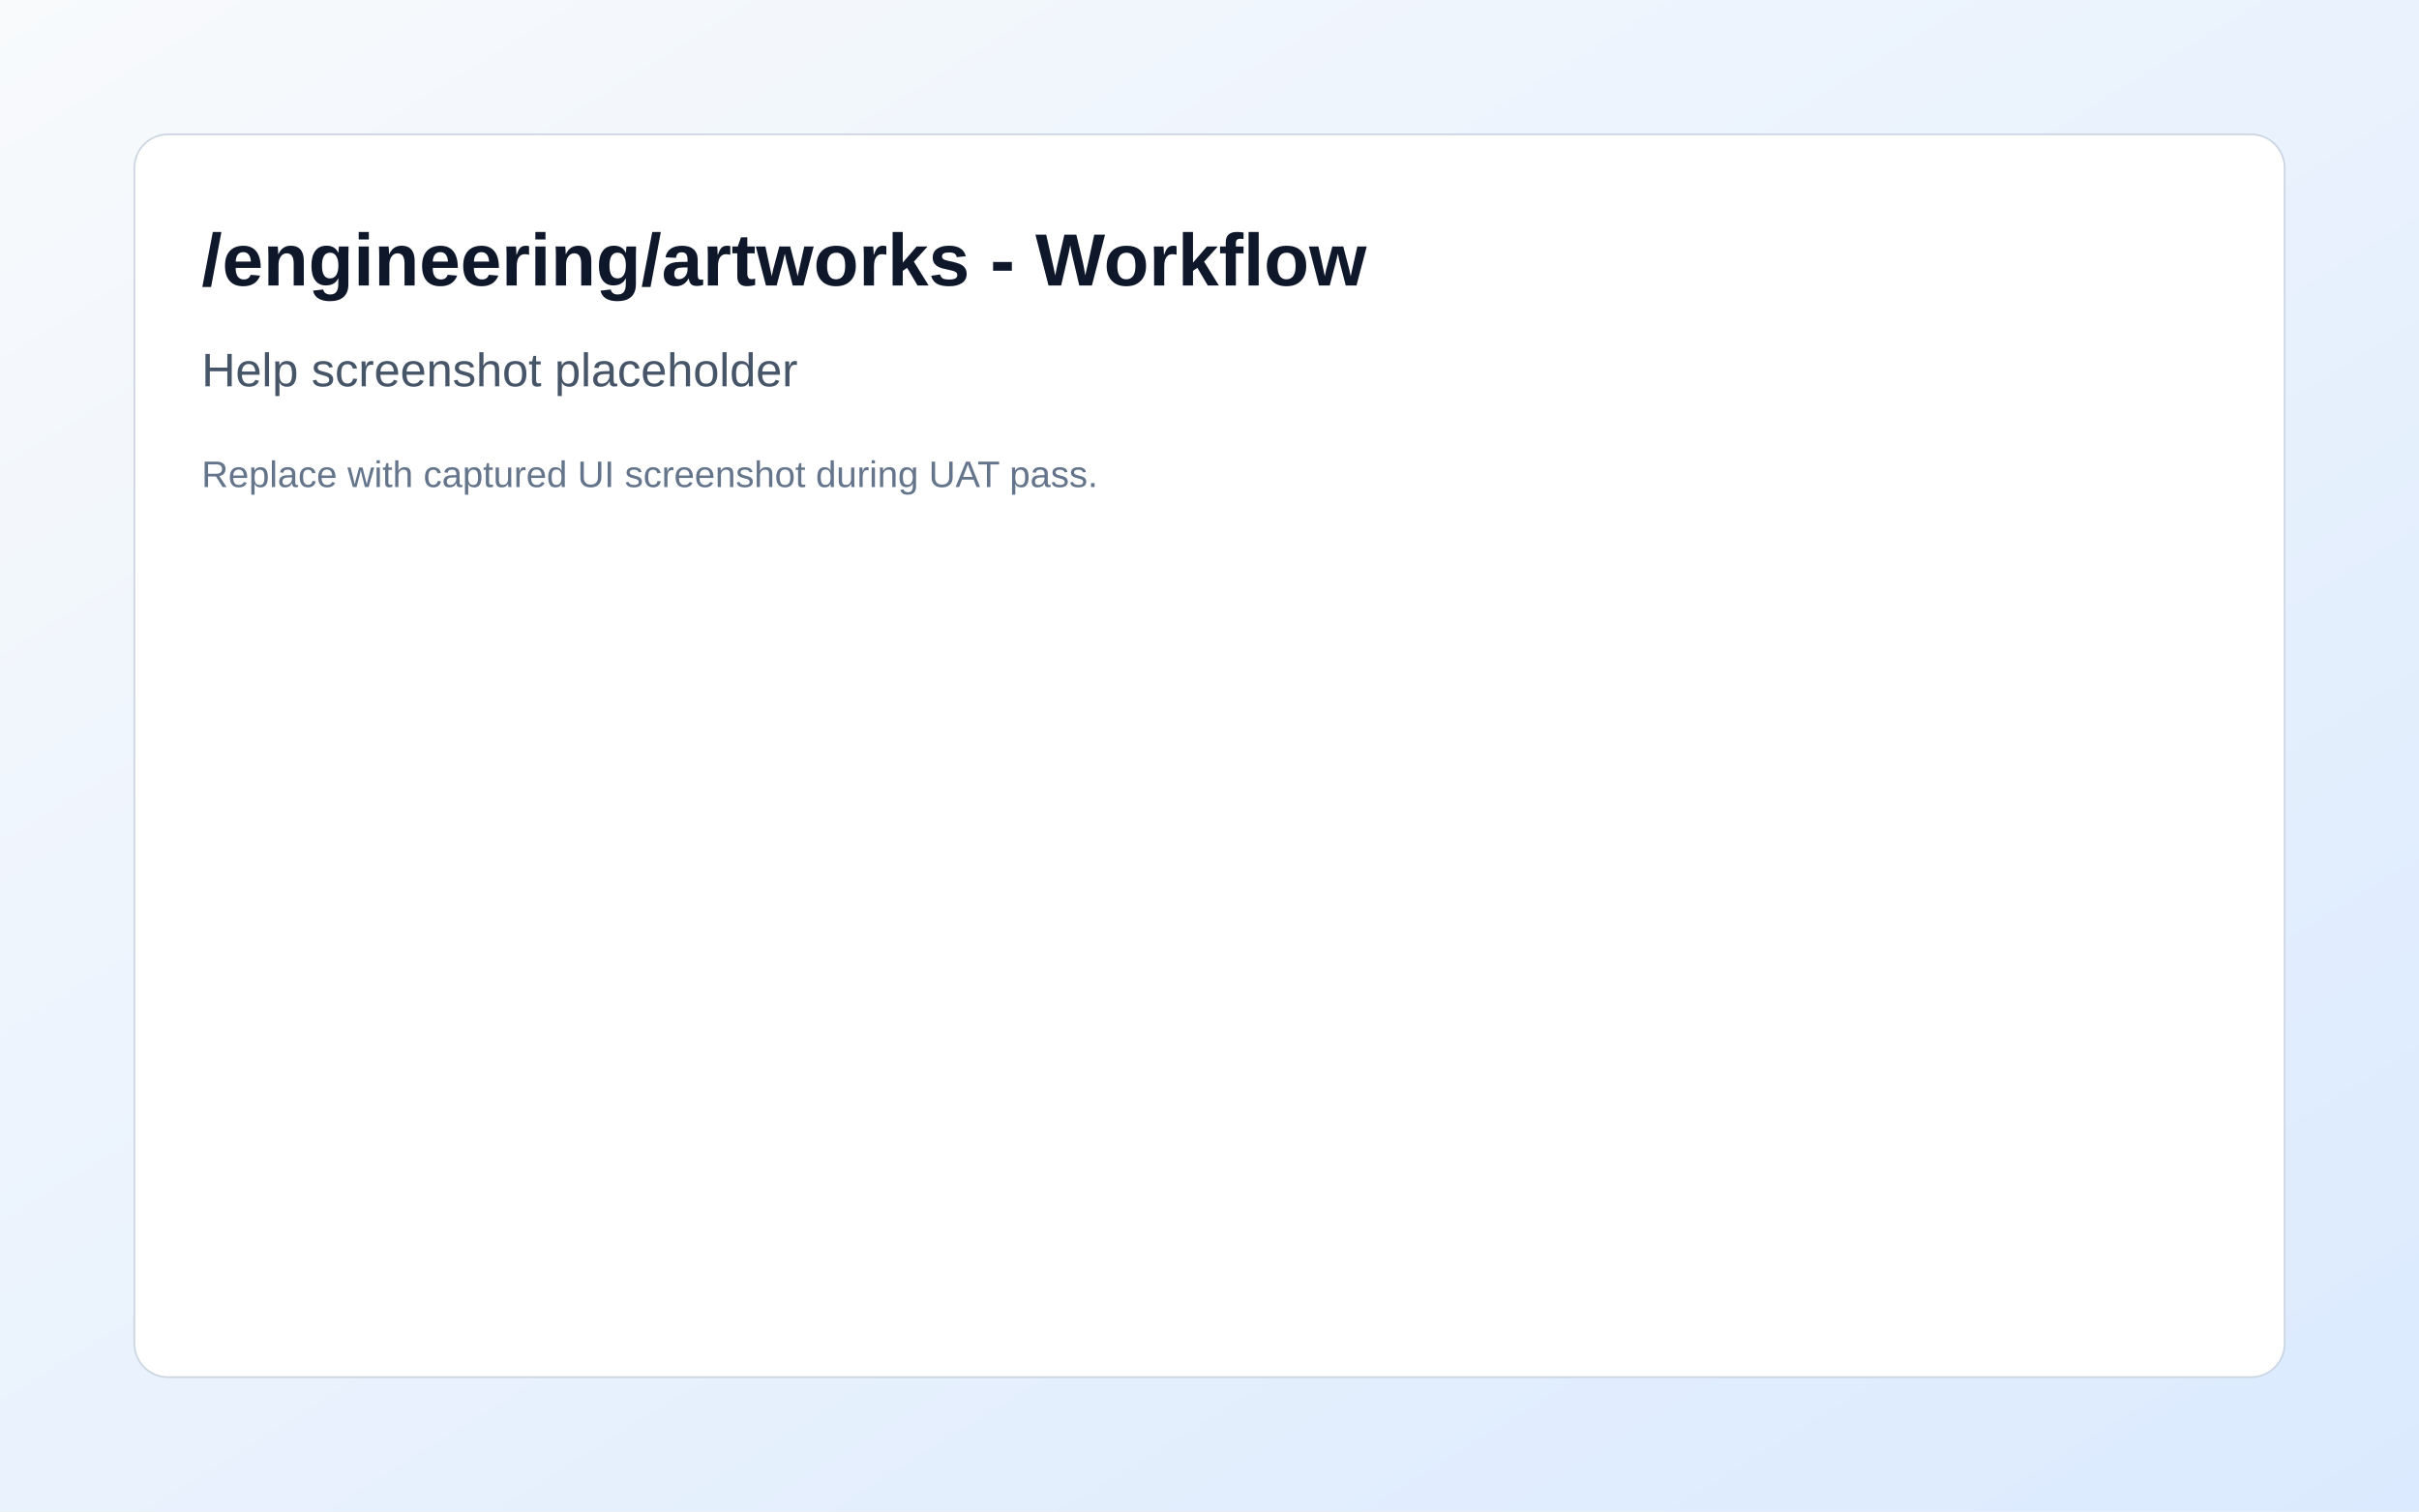
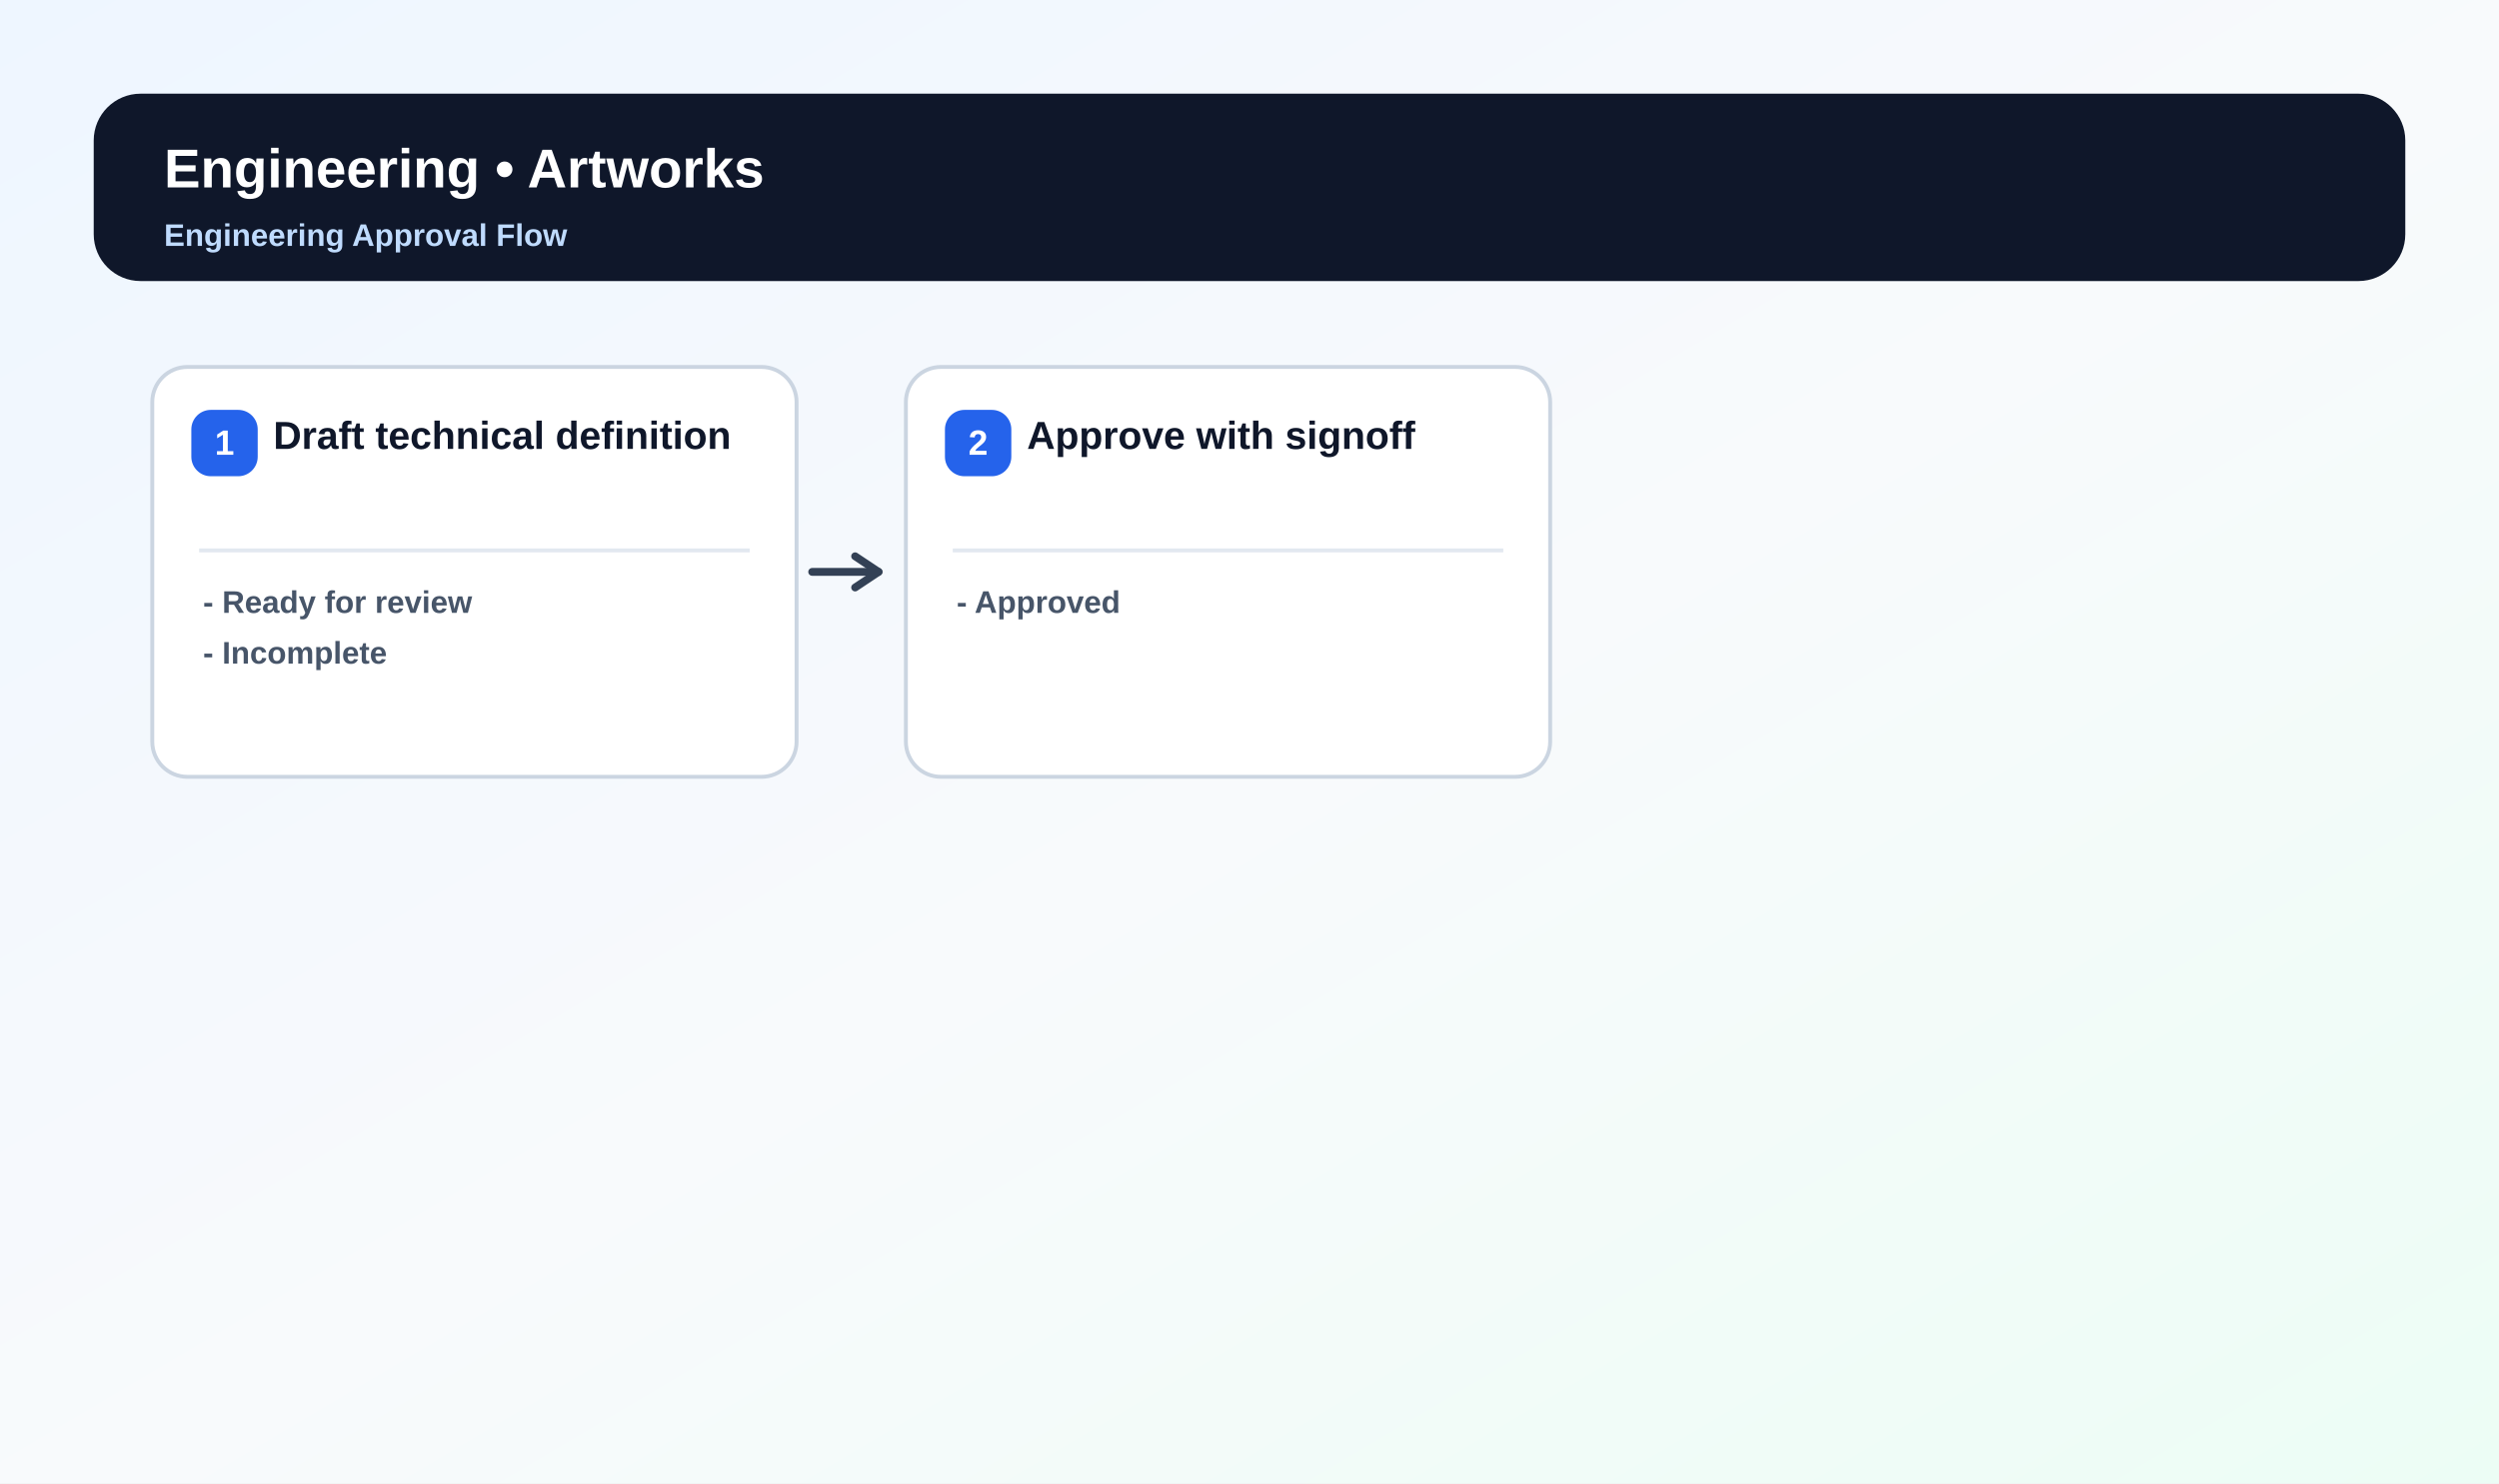
- <svg xmlns="http://www.w3.org/2000/svg" width="1440" height="900" viewBox="0 0 1440 900" role="img" aria-label="/engineering/artworks - Workflow">
+ <svg xmlns="http://www.w3.org/2000/svg" width="1280" height="760" viewBox="0 0 1280 760" role="img" aria-label="Engineering • Artworks workflow">
  <defs>
-     <linearGradient id="g" x1="0" x2="1" y1="0" y2="1">
-       <stop offset="0%" stop-color="#f8fafc" />
-       <stop offset="100%" stop-color="#dbeafe" />
+     <linearGradient id="bg" x1="0" y1="0" x2="1" y2="1">
+       <stop offset="0%" stop-color="#eef6ff" />
+       <stop offset="52%" stop-color="#f8fafc" />
+       <stop offset="100%" stop-color="#ecfdf5" />
    </linearGradient>
  </defs>
-   <rect width="1440" height="900" fill="url(#g)" />
-   <rect x="80" y="80" width="1280" height="740" rx="20" fill="#ffffff" stroke="#cbd5e1" />
-   <text x="120" y="170" fill="#0f172a" font-size="44" font-family="Arial, sans-serif" font-weight="700">/engineering/artworks - Workflow</text>
-   <text x="120" y="230" fill="#475569" font-size="28" font-family="Arial, sans-serif">Help screenshot placeholder</text>
-   <text x="120" y="290" fill="#64748b" font-size="22" font-family="Arial, sans-serif">Replace with captured UI screenshot during UAT pass.</text>
+   <rect width="1280" height="760" fill="url(#bg)" />
+   <rect x="48" y="48" width="1184" height="96" rx="24" fill="#0f172a" />
+   <text x="84" y="96" font-family="Arial, sans-serif" font-size="28" font-weight="800" fill="#ffffff">Engineering • Artworks</text>
+   <text x="84" y="126" font-family="Arial, sans-serif" font-size="16" font-weight="700" fill="#bfdbfe">Engineering Approval Flow</text>
+   <line x1="416" y1="293" x2="450" y2="293" stroke="#334155" stroke-width="4" stroke-linecap="round" />
+   <path d="M 438 285 L 450 293 L 438 301" fill="none" stroke="#334155" stroke-width="4" stroke-linecap="round" stroke-linejoin="round" />
+   <rect x="78" y="188" width="330" height="210" rx="18" fill="#ffffff" stroke="#cbd5e1" stroke-width="2" />
+   <rect x="98" y="210" width="34" height="34" rx="10" fill="#2563eb" />
+   <text x="115" y="233" text-anchor="middle" font-family="Arial, sans-serif" font-size="18" font-weight="800" fill="#ffffff">1</text>
+   <text x="140" y="230" font-family="Arial, sans-serif" font-size="20" font-weight="700" fill="#0f172a">Draft technical definition</text>
+   <line x1="102" y1="282" x2="384" y2="282" stroke="#e2e8f0" stroke-width="2" />
+   <text x="104" y="314" font-family="Arial, sans-serif" font-size="16" font-weight="600" fill="#475569">- Ready for review</text>
+   <text x="104" y="340" font-family="Arial, sans-serif" font-size="16" font-weight="600" fill="#475569">- Incomplete</text>
+   <rect x="464" y="188" width="330" height="210" rx="18" fill="#ffffff" stroke="#cbd5e1" stroke-width="2" />
+   <rect x="484" y="210" width="34" height="34" rx="10" fill="#2563eb" />
+   <text x="501" y="233" text-anchor="middle" font-family="Arial, sans-serif" font-size="18" font-weight="800" fill="#ffffff">2</text>
+   <text x="526" y="230" font-family="Arial, sans-serif" font-size="20" font-weight="700" fill="#0f172a">Approve with signoff</text>
+   <line x1="488" y1="282" x2="770" y2="282" stroke="#e2e8f0" stroke-width="2" />
+   <text x="490" y="314" font-family="Arial, sans-serif" font-size="16" font-weight="600" fill="#475569">- Approved</text>
</svg>
